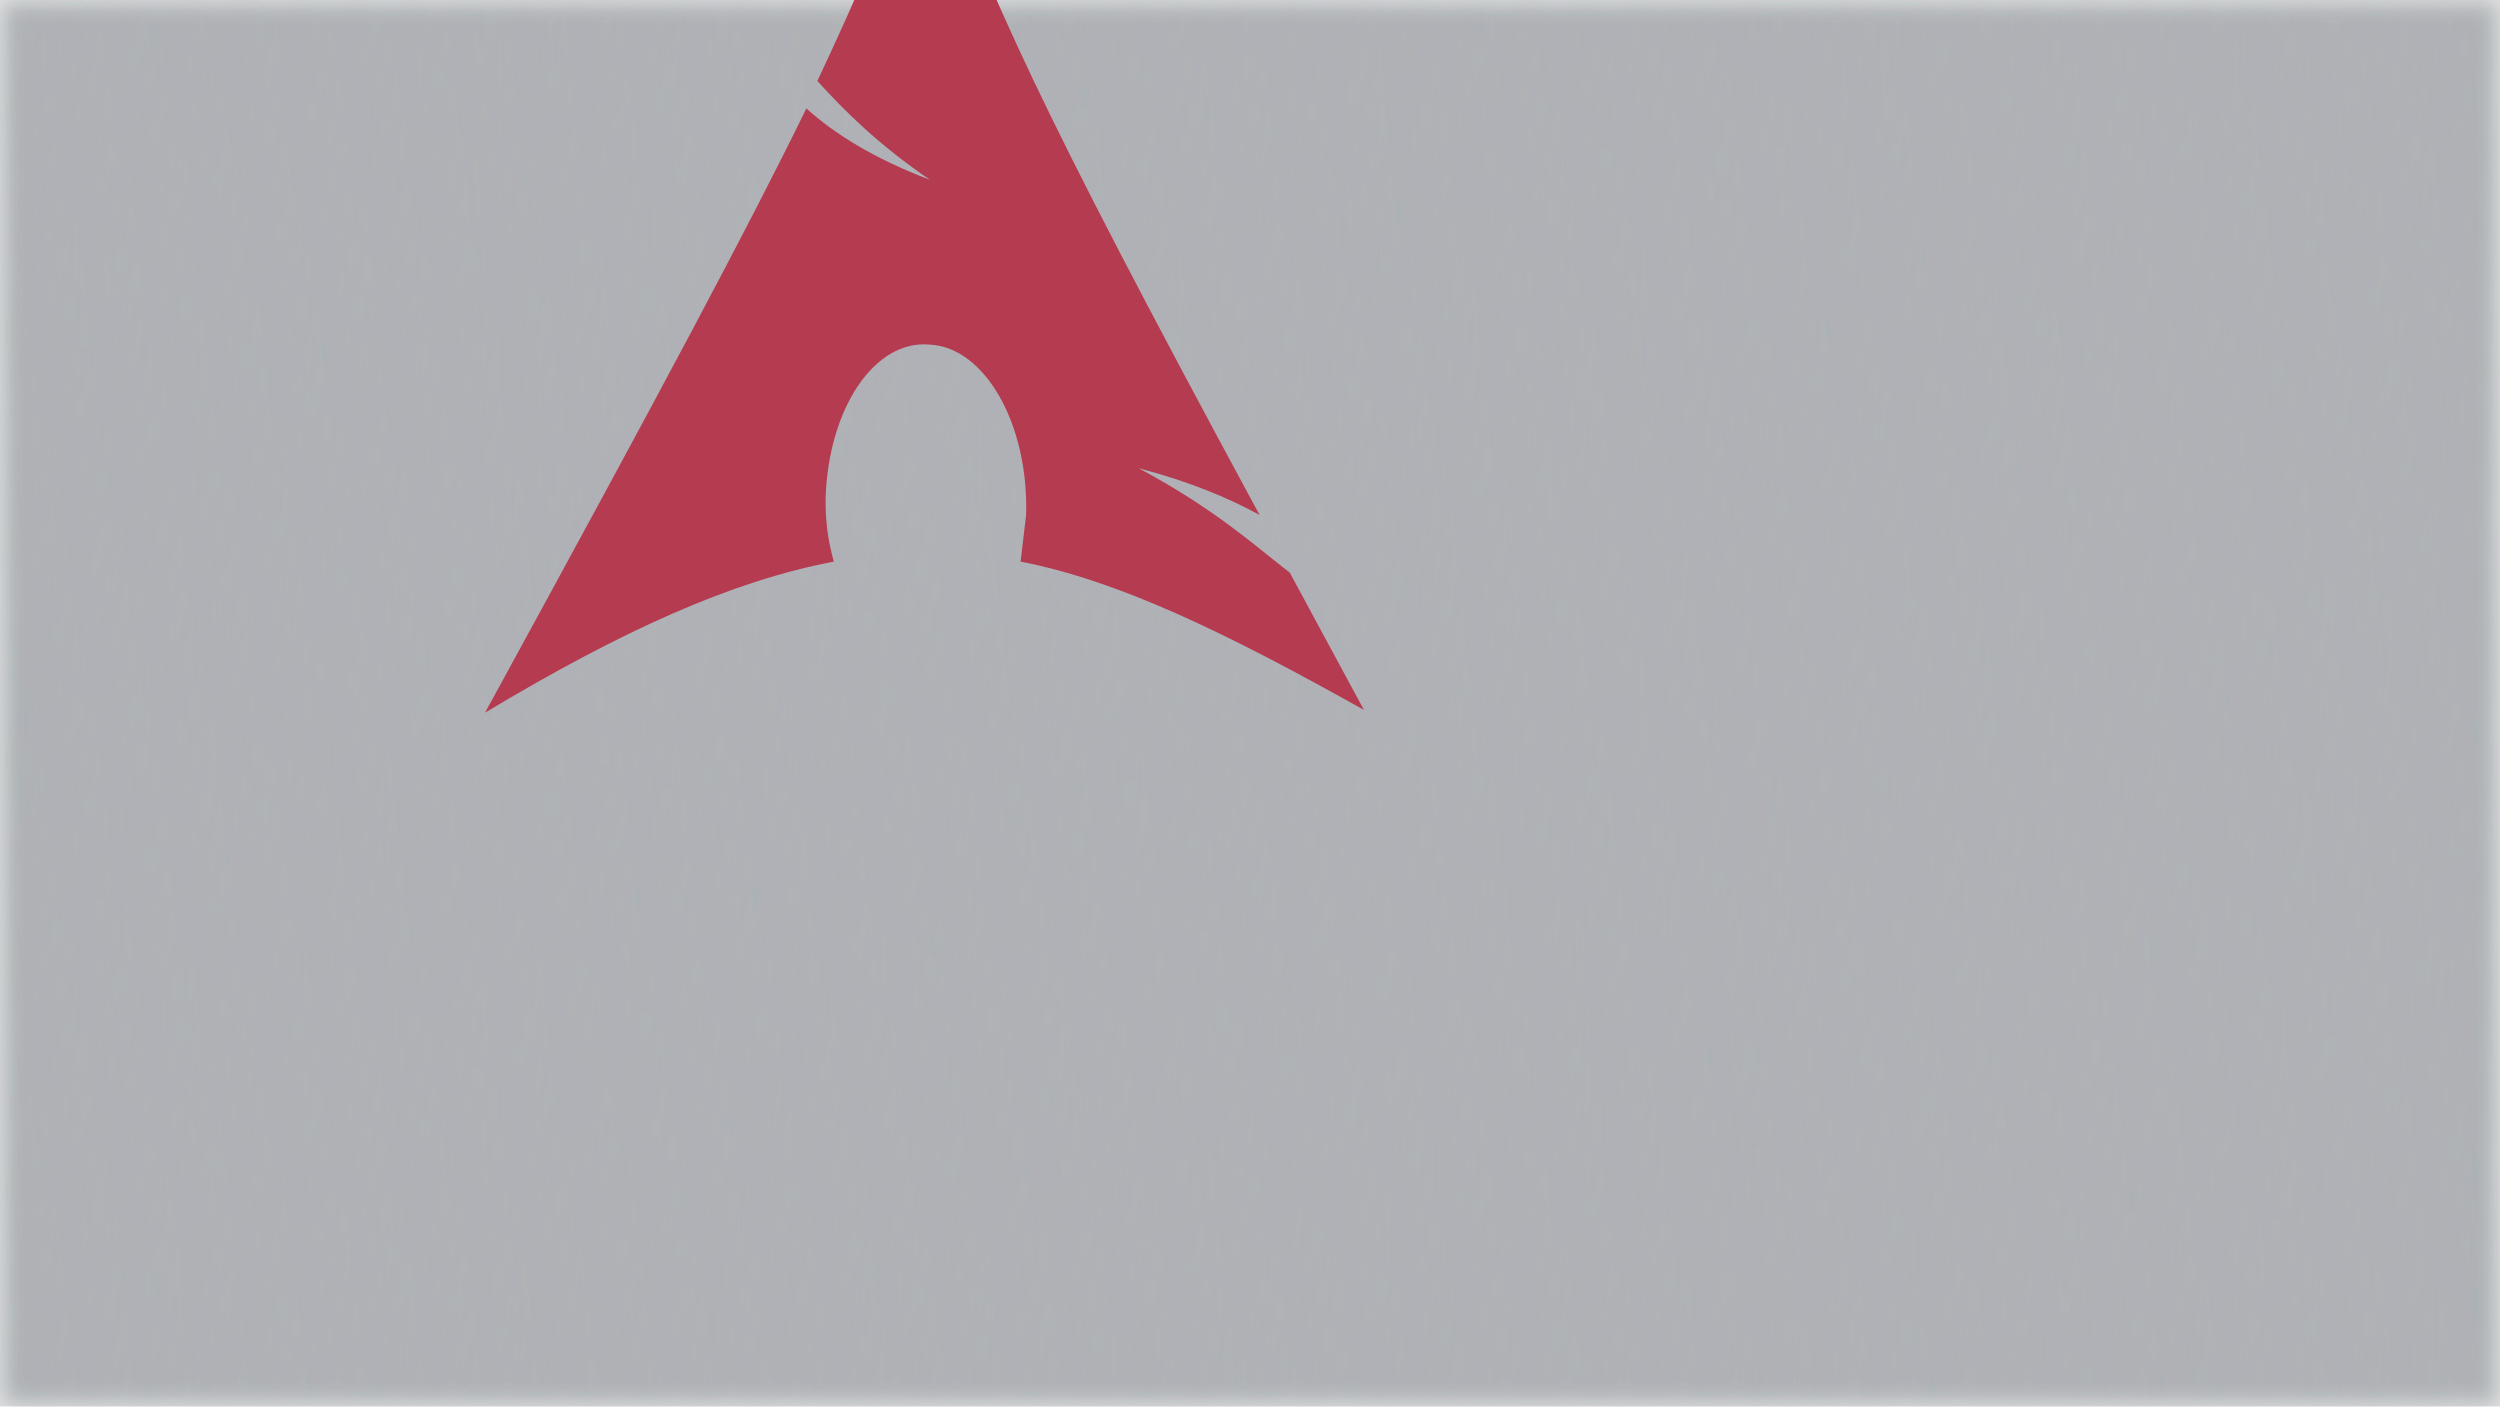
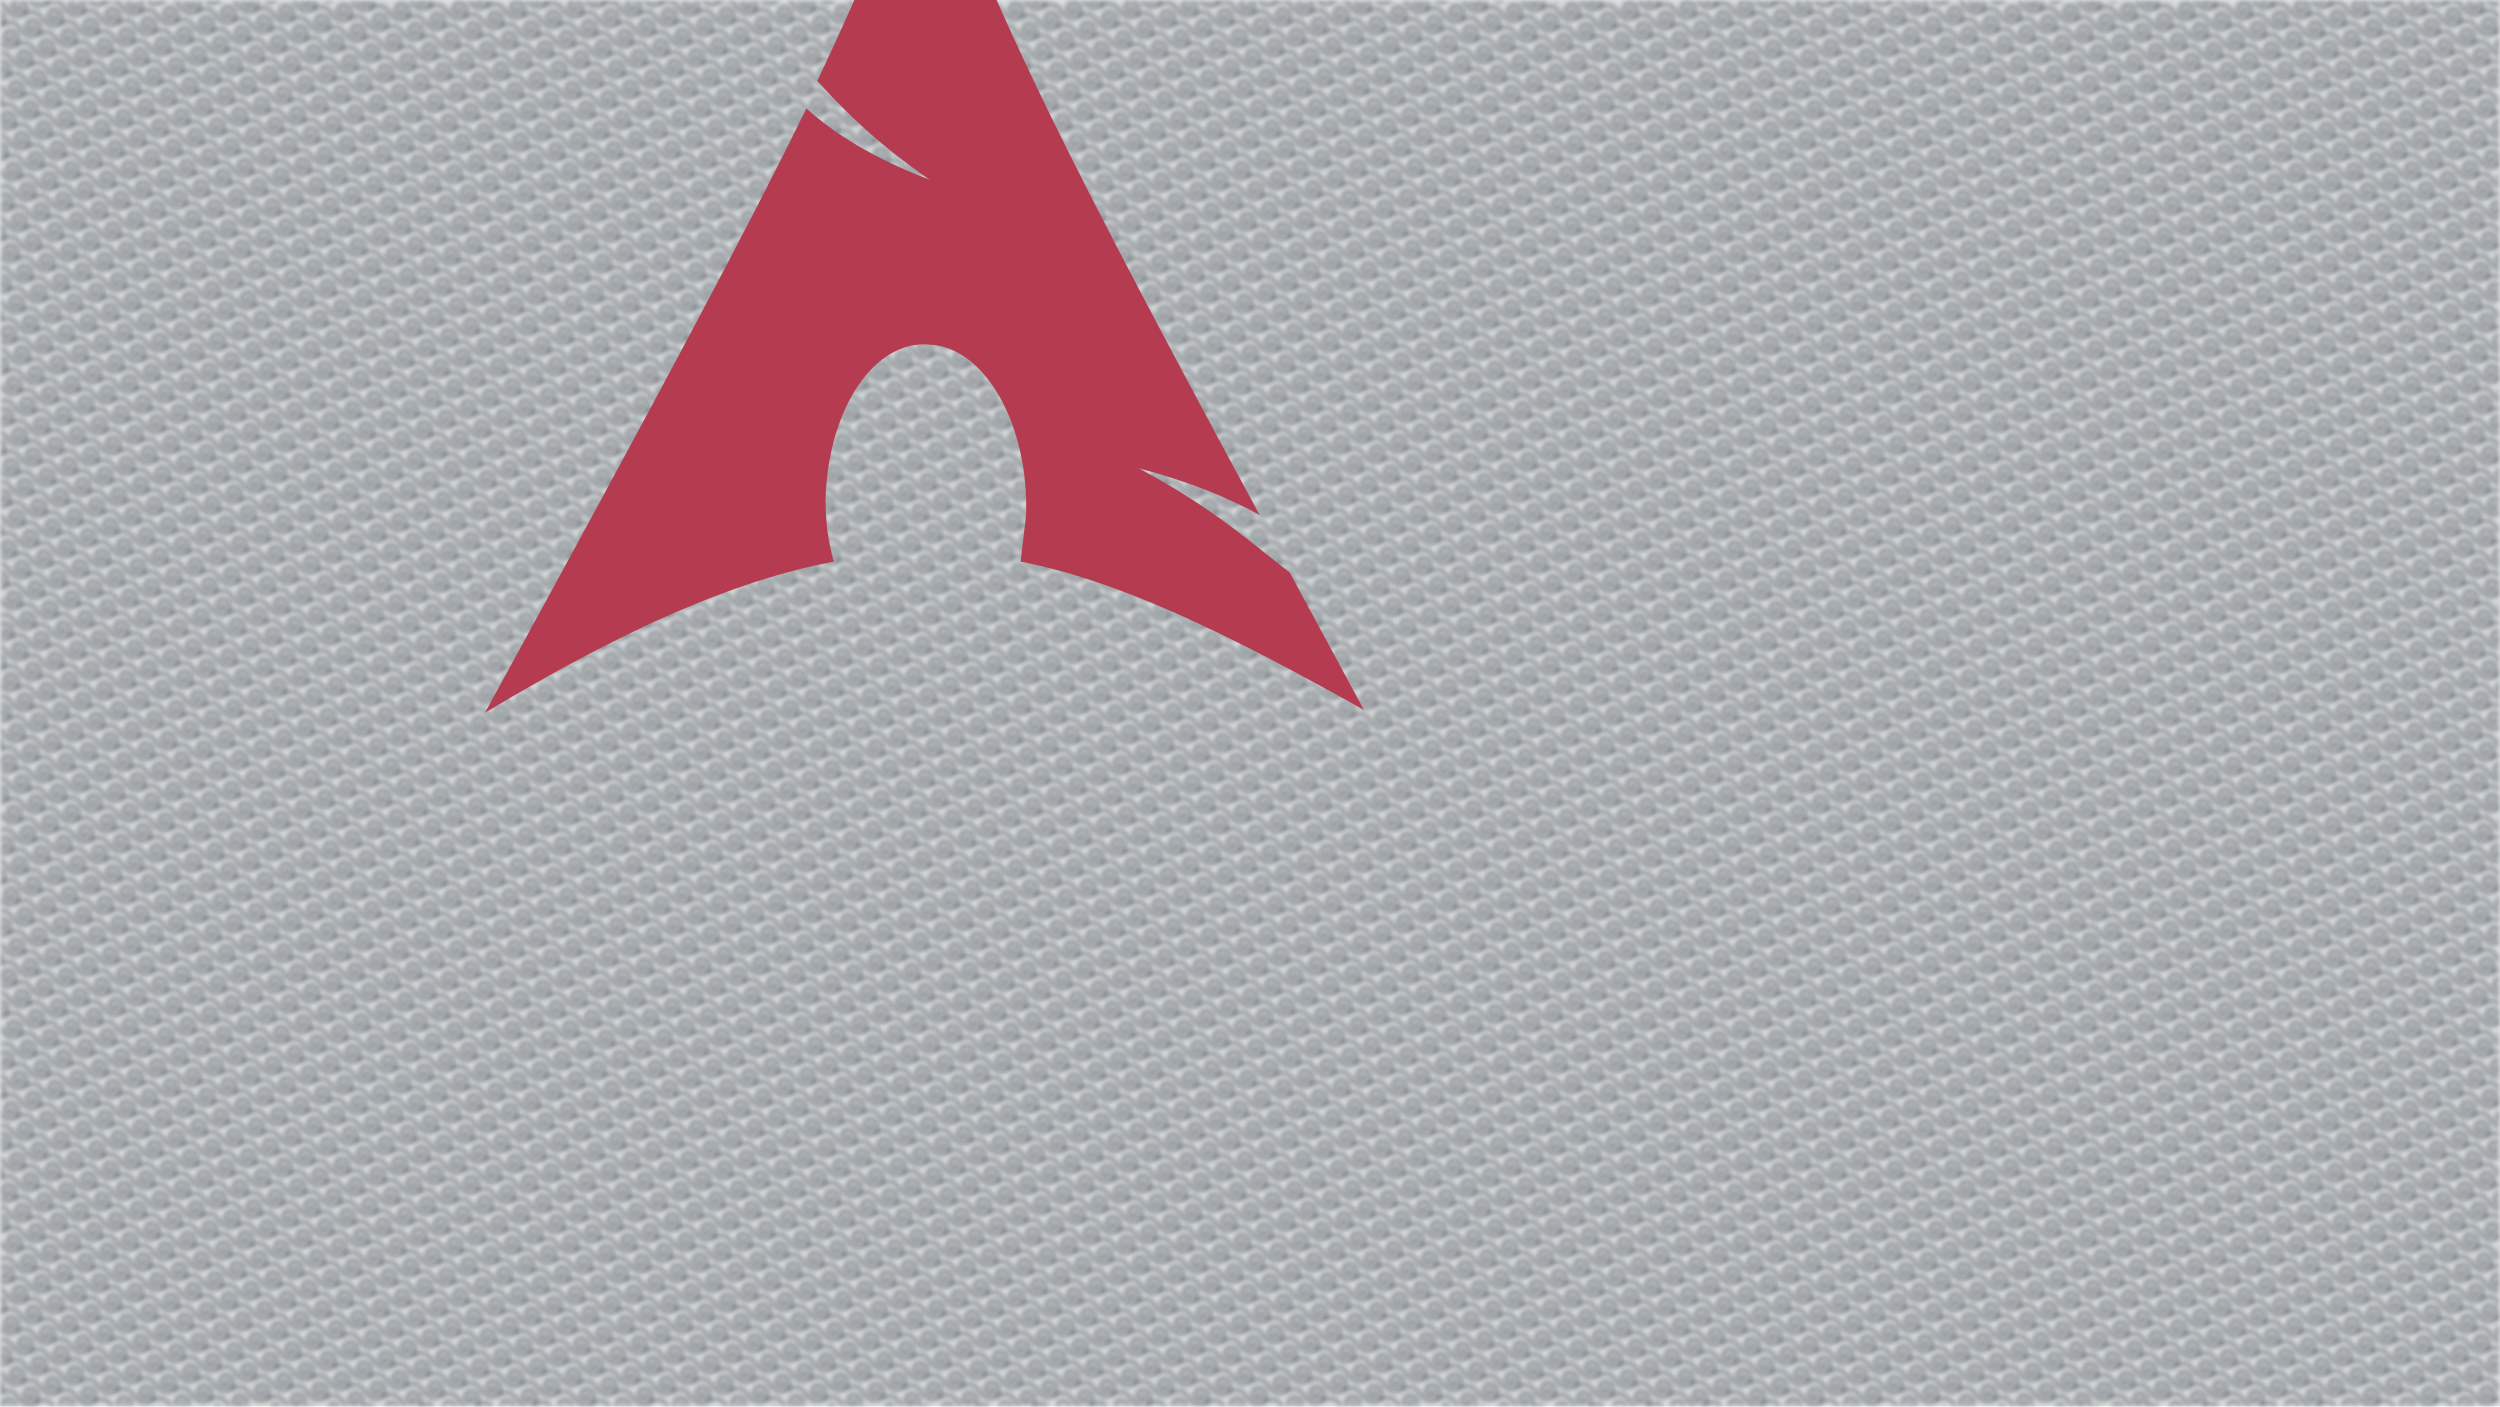
<svg xmlns="http://www.w3.org/2000/svg" height="1080" version="1.1" viewBox="0 0 1920 1080" width="1920">
  <defs>
    <symbol id="arch-linux-logo" x="50%" y="50%" width="500" height="500" viewBox="0 15 512 512">
      <path fill="#b53b50" d="M256 72c-14 35-23 57-39 91 10 11 22 23 41 36-21-8-35-17-45-26-21 43-53 103-117 220 50-30 90-48 127-55-2-7-3-14-3-22v-1c1-33 18-58 38-56 20 1 36 29 35 62l-2 17c36 7 75 26 125 54l-27-50c-13-10-27-23-55-38 19 5 33 11 44 17-86-159-93-180-122-250z" />
    </symbol>
    <pattern id="wave-pattern" width="35.584" height="30.585" patternUnits="userSpaceOnUse" patternTransform="scale(0.8) rotate(15)">
      <path stroke-width="1" stroke="none" fill="#343d46" d="M36.908 9.243c-5.014 0-7.266 3.575-7.266 7.117 0 3.376 2.45 5.726 5.959 5.726 1.307 0 2.45-.463 3.244-1.307.744-.811 1.125-1.903 1.042-3.095-.066-.811-.546-1.655-1.274-2.185-.596-.447-1.639-.894-3.162-.546-.48.1-.778.58-.662 1.06.1.48.58.777 1.06.661.695-.149 1.274-.066 1.705.249.364.265.546.645.562.893.05.679-.165 1.308-.579 1.755-.446.48-1.125.744-1.936.744-2.55 0-4.188-1.538-4.188-3.938 0-2.466 1.44-5.347 5.495-5.347 2.897 0 6.008 1.888 6.388 6.058.166 1.804.067 5.147-2.598 7.034a.868.868 0 00-.142.122c-1.311.783-2.87 1.301-4.972 1.301-4.088 0-6.123-1.952-8.275-4.021-2.317-2.218-4.7-4.518-9.517-4.518-4.094 0-6.439 1.676-8.479 3.545.227-1.102.289-2.307.17-3.596-.496-5.263-4.567-7.662-8.159-7.662-5.015 0-7.265 3.574-7.265 7.116 0 3.377 2.45 5.727 5.958 5.727 1.307 0 2.449-.463 3.243-1.308.745-.81 1.126-1.903 1.043-3.095-.066-.81-.546-1.654-1.274-2.184-.596-.447-1.639-.894-3.161-.546-.48.1-.778.58-.662 1.06.099.48.579.777 1.059.66.695-.148 1.275-.065 1.705.25.364.264.546.645.563.893.05.679-.166 1.307-.58 1.754-.447.48-1.125.745-1.936.745-2.549 0-4.188-1.539-4.188-3.939 0-2.466 1.44-5.345 5.495-5.345 2.897 0 6.008 1.87 6.389 6.057.163 1.781.064 5.06-2.504 6.96-1.36.864-2.978 1.447-5.209 1.447-4.088 0-6.124-1.952-8.275-4.021-2.317-2.218-4.7-4.518-9.516-4.518v1.787c4.088 0 6.123 1.953 8.275 4.022 2.317 2.218 4.7 4.518 9.516 4.518 4.8 0 7.2-2.3 9.517-4.518 2.151-2.069 4.187-4.022 8.275-4.022s6.124 1.953 8.275 4.022c2.318 2.218 4.701 4.518 9.517 4.518 4.8 0 7.2-2.3 9.516-4.518 2.152-2.069 4.188-4.022 8.276-4.022s6.123 1.953 8.275 4.022c2.317 2.218 4.7 4.518 9.517 4.518v-1.788c-4.088 0-6.124-1.952-8.275-4.021-2.318-2.218-4.701-4.518-9.517-4.518-4.103 0-6.45 1.683-8.492 3.556.237-1.118.304-2.343.184-3.656-.497-5.263-4.568-7.663-8.16-7.663z" />
      <path stroke-width="1" stroke="none" fill="#343d46" d="M23.42 41.086a.896.896 0 01-.729-.38.883.883 0 01.215-1.242c2.665-1.887 2.764-5.23 2.599-7.034-.38-4.187-3.492-6.058-6.389-6.058-4.055 0-5.495 2.88-5.495 5.346 0 2.4 1.639 3.94 4.188 3.94.81 0 1.49-.265 1.936-.745.414-.447.63-1.076.58-1.755-.017-.248-.2-.629-.547-.893-.43-.315-1.026-.398-1.704-.249a.868.868 0 01-1.06-.662.868.868 0 01.662-1.059c1.523-.348 2.566.1 3.161.546.729.53 1.209 1.374 1.275 2.185.083 1.191-.298 2.284-1.043 3.095-.794.844-1.936 1.307-3.244 1.307-3.508 0-5.958-2.35-5.958-5.726 0-3.542 2.25-7.117 7.266-7.117 3.591 0 7.663 2.4 8.16 7.663.347 3.79-.828 6.868-3.344 8.656a.824.824 0 01-.53.182zm0-30.585a.896.896 0 01-.729-.38.883.883 0 01.215-1.242c2.665-1.887 2.764-5.23 2.599-7.034-.381-4.187-3.493-6.058-6.389-6.058-4.055 0-5.495 2.88-5.495 5.346 0 2.4 1.639 3.94 4.188 3.94.81 0 1.49-.266 1.936-.746.414-.446.629-1.075.58-1.754-.017-.248-.2-.629-.547-.894-.43-.314-1.026-.397-1.705-.248A.868.868 0 0117.014.77a.868.868 0 01.662-1.06c1.523-.347 2.566.1 3.161.547.729.53 1.209 1.374 1.275 2.185.083 1.191-.298 2.284-1.043 3.095-.794.844-1.936 1.307-3.244 1.307-3.508 0-5.958-2.35-5.958-5.726 0-3.542 2.25-7.117 7.266-7.117 3.591 0 7.663 2.4 8.16 7.663.347 3.79-.828 6.868-3.344 8.656a.824.824 0 01-.53.182zm29.956 1.572c-4.8 0-7.2-2.3-9.517-4.518-2.151-2.069-4.187-4.022-8.275-4.022S29.46 5.486 27.31 7.555c-2.317 2.218-4.7 4.518-9.517 4.518-4.8 0-7.2-2.3-9.516-4.518C6.124 5.486 4.088 3.533 0 3.533s-6.124 1.953-8.275 4.022c-2.317 2.218-4.7 4.518-9.517 4.518-4.8 0-7.2-2.3-9.516-4.518-2.152-2.069-4.188-4.022-8.276-4.022V1.746c4.8 0 7.2 2.3 9.517 4.518 2.152 2.069 4.187 4.022 8.275 4.022s6.124-1.953 8.276-4.022C-7.2 4.046-4.816 1.746 0 1.746c4.8 0 7.2 2.3 9.517 4.518 2.151 2.069 4.187 4.022 8.275 4.022s6.124-1.953 8.275-4.022c2.318-2.218 4.7-4.518 9.517-4.518 4.8 0 7.2 2.3 9.517 4.518 2.151 2.069 4.187 4.022 8.275 4.022s6.124-1.953 8.275-4.022c2.317-2.218 4.7-4.518 9.517-4.518v1.787c-4.088 0-6.124 1.953-8.275 4.022-2.317 2.234-4.717 4.518-9.517 4.518z" />
    </pattern>
    <filter id="gaussian-blur">
-       <feGaussianBlur in="SourceGraphic" stdDeviation="10" />
+       <feGaussianBlur in="SourceGraphic" stdDeviation="2" />
    </filter>
  </defs>
  <rect width="100%" height="100%" fill="#dddfe0" />&gt;
    <rect width="100%" height="100%" fill="url(#wave-pattern)" filter="url(#gaussian-blur)" />
  <g transform="translate(-250,-250)">
    <use href="#arch-linux-logo" />
  </g>
</svg>
